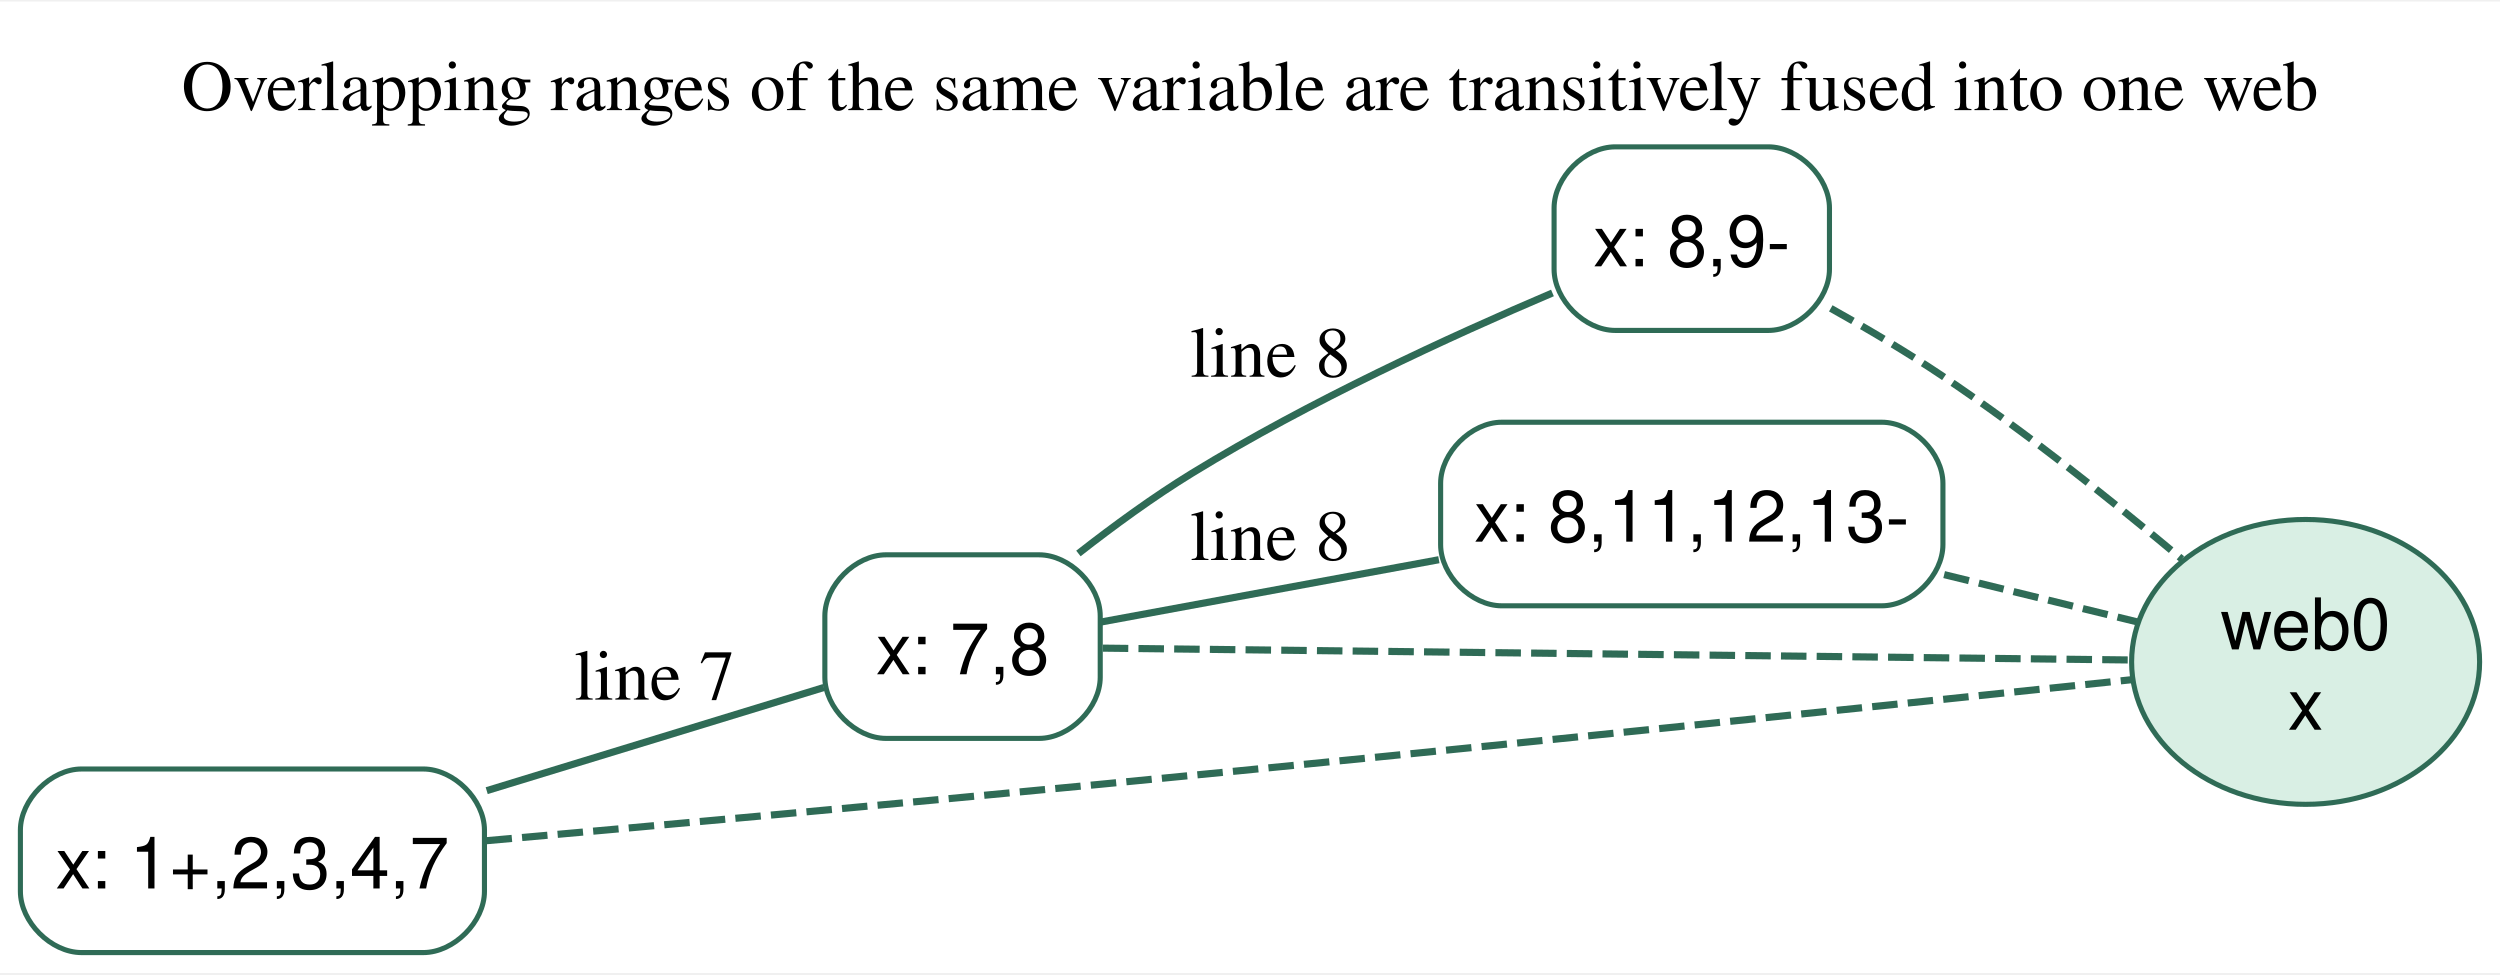
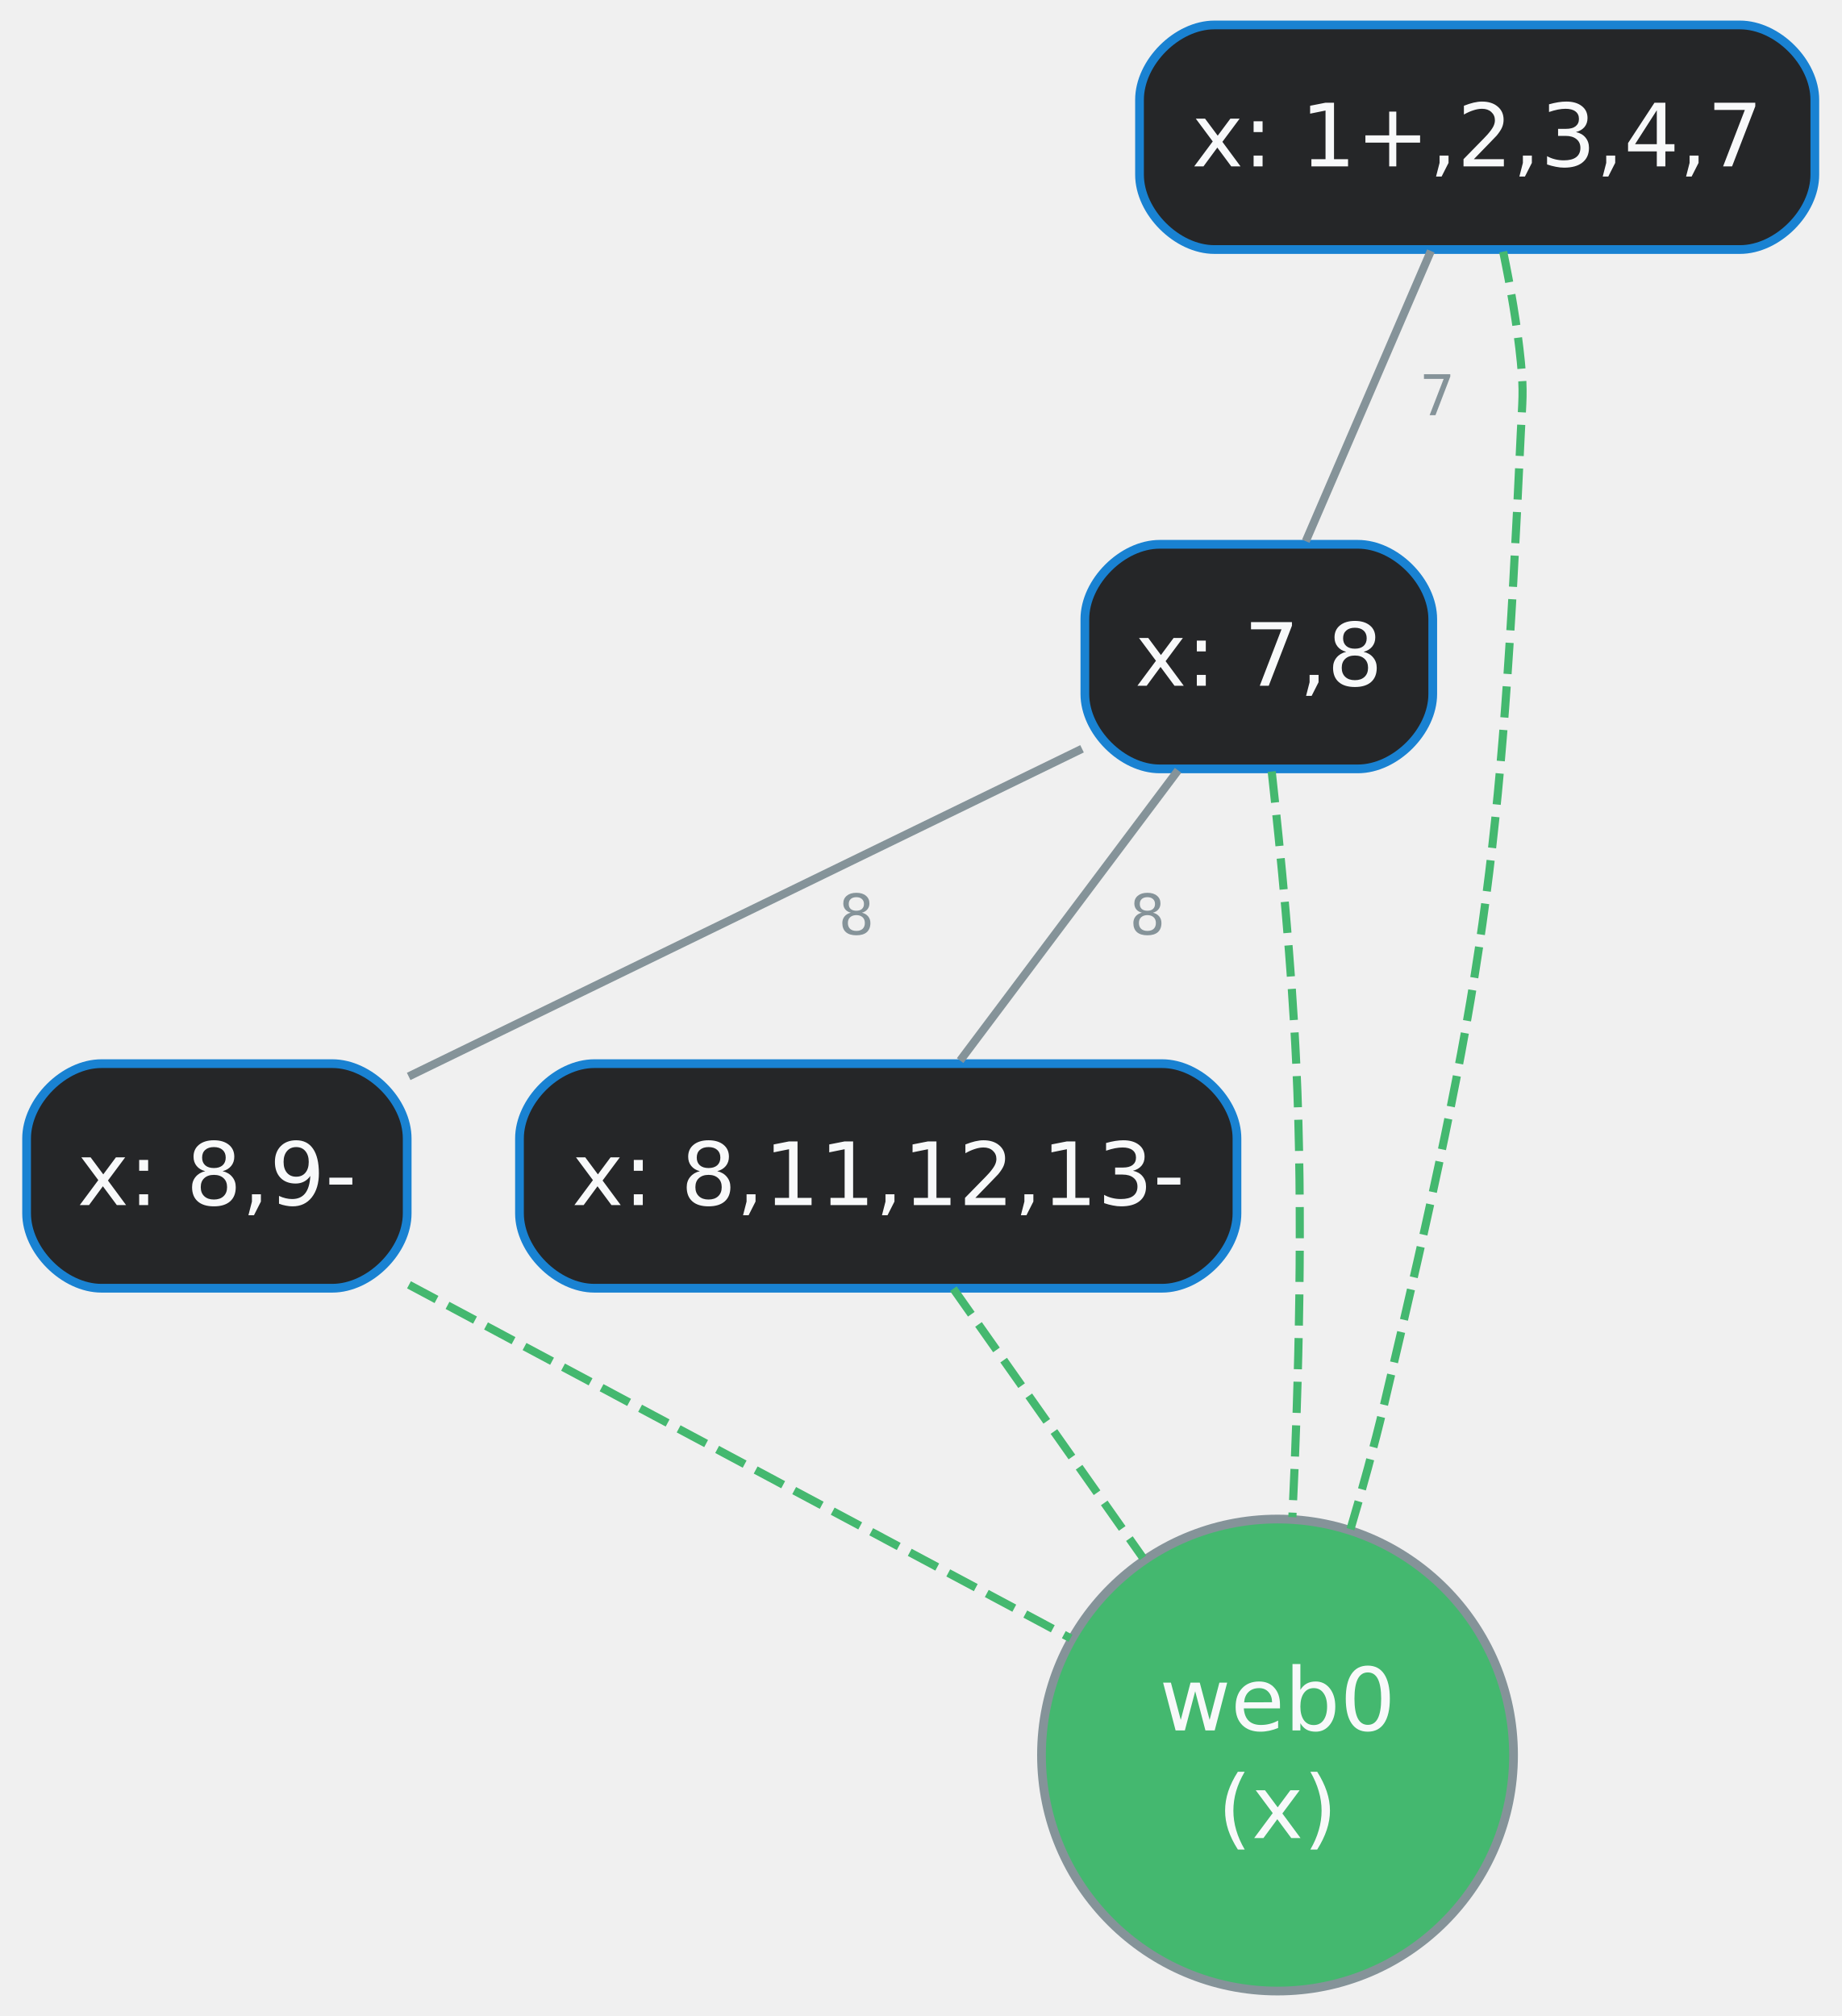
- <svg xmlns="http://www.w3.org/2000/svg" width="490pt" height="191pt" viewBox="0.00 0.00 490.24 190.50">
-   <g id="graph0" class="graph" transform="scale(1 1) rotate(0) translate(4 186.5)">
-     <polygon fill="white" stroke="none" points="-4,4 -4,-186.5 486.24,-186.5 486.24,4 -4,4" />
-     <text text-anchor="middle" x="241.12" y="-165.2" font-family="Times,serif" font-size="14.00">Overlapping ranges of the same variable are transitively fused into one web</text>
+ <svg xmlns="http://www.w3.org/2000/svg" width="295pt" height="323pt" viewBox="0.00 0.00 294.62 323.16">
+   <g id="graph0" class="graph" transform="scale(1 1) rotate(0) translate(4 319.16)">
    <g id="node1" class="node">
-       <path fill="none" stroke="#2f6b56" d="M79,-36C79,-36 12,-36 12,-36 6,-36 0,-30 0,-24 0,-24 0,-12 0,-12 0,-6 6,0 12,0 12,0 79,0 79,0 85,0 91,-6 91,-12 91,-12 91,-24 91,-24 91,-30 85,-36 79,-36" />
-       <text text-anchor="middle" x="45.5" y="-12.57" font-family="Helvetica,sans-Serif" font-size="14.00">x: 1+,2,3,4,7</text>
+       <path fill="#252628" stroke="#1982d2" stroke-width="1.4" d="M274.62,-315.16C274.62,-315.16 190.38,-315.16 190.38,-315.16 184.38,-315.16 178.38,-309.16 178.38,-303.16 178.38,-303.16 178.38,-291.16 178.38,-291.16 178.38,-285.16 184.38,-279.16 190.38,-279.16 190.38,-279.16 274.62,-279.16 274.62,-279.16 280.62,-279.16 286.62,-285.16 286.62,-291.16 286.62,-291.16 286.62,-303.16 286.62,-303.16 286.62,-309.16 280.62,-315.16 274.62,-315.16" />
+       <text text-anchor="middle" x="232.5" y="-292.49" font-family="DejaVu Sans" font-size="14.00" fill="#f8f9fa">x: 1+,2,3,4,7</text>
    </g>
    <g id="node2" class="node">
-       <path fill="none" stroke="#2f6b56" d="M199.75,-78C199.75,-78 169.75,-78 169.75,-78 163.75,-78 157.75,-72 157.75,-66 157.75,-66 157.75,-54 157.75,-54 157.75,-48 163.75,-42 169.75,-42 169.75,-42 199.75,-42 199.75,-42 205.75,-42 211.75,-48 211.75,-54 211.75,-54 211.75,-66 211.75,-66 211.75,-72 205.75,-78 199.75,-78" />
-       <text text-anchor="middle" x="184.75" y="-54.58" font-family="Helvetica,sans-Serif" font-size="14.00">x: 7,8</text>
+       <path fill="#252628" stroke="#1982d2" stroke-width="1.4" d="M213.38,-231.91C213.38,-231.91 181.62,-231.91 181.62,-231.91 175.62,-231.91 169.62,-225.91 169.62,-219.91 169.62,-219.91 169.62,-207.91 169.62,-207.91 169.62,-201.91 175.62,-195.91 181.62,-195.91 181.62,-195.91 213.38,-195.91 213.38,-195.91 219.38,-195.91 225.38,-201.91 225.38,-207.91 225.38,-207.91 225.38,-219.91 225.38,-219.91 225.38,-225.91 219.38,-231.91 213.38,-231.91" />
+       <text text-anchor="middle" x="197.5" y="-209.24" font-family="DejaVu Sans" font-size="14.00" fill="#f8f9fa">x: 7,8</text>
    </g>
    <g id="edge1" class="edge">
-       <path fill="none" stroke="#2f6b56" stroke-width="1.4" d="M91.44,-31.75C113.33,-38.45 138.89,-46.27 157.55,-51.98" />
-       <text text-anchor="middle" x="124.38" y="-49.61" font-family="Times,serif" font-size="14.00">line 7</text>
+       <path fill="none" stroke="#859399" stroke-width="1.3" d="M225.08,-278.93C219.18,-265.23 210.96,-246.16 205.03,-232.4" />
+       <text text-anchor="middle" x="226.1" y="-252.61" font-family="DejaVu Sans" font-size="9.00" fill="#859399">  7  </text>
    </g>
    <g id="node5" class="node">
-       <ellipse fill="#d9efe4" stroke="#2f6b56" cx="448.12" cy="-57" rx="34.12" ry="27.93" />
-       <text text-anchor="middle" x="448.12" y="-59.45" font-family="Helvetica,sans-Serif" font-size="14.00">web0</text>
-       <text text-anchor="middle" x="448.12" y="-43.7" font-family="Helvetica,sans-Serif" font-size="14.00">x</text>
+       <ellipse fill="#44b86f" stroke="#859399" stroke-width="1.4" cx="200.5" cy="-37.83" rx="37.83" ry="37.83" />
+       <text text-anchor="middle" x="200.5" y="-41.78" font-family="DejaVu Sans" font-size="14.00" fill="#f8f9fa">web0</text>
+       <text text-anchor="middle" x="200.5" y="-24.53" font-family="DejaVu Sans" font-size="14.00" fill="#f8f9fa">(x)</text>
    </g>
    <g id="edge4" class="edge">
-       <path fill="none" stroke="#2f6b56" stroke-width="1.4" stroke-dasharray="5,2" d="M91.4,-21.94C124.64,-24.89 171.03,-29.08 211.75,-33 283.91,-39.95 368.45,-48.73 414,-53.51" />
+       <path fill="none" stroke="#44b86f" stroke-width="1.3" stroke-dasharray="5,2" d="M236.67,-278.82C237.83,-273.22 238.93,-266.96 239.5,-261.16 239.99,-256.18 239.73,-254.91 239.5,-249.91 236.26,-179.86 233.67,-161.9 217.5,-93.66 215.98,-87.26 214.12,-80.52 212.19,-74.03" />
    </g>
    <g id="node3" class="node">
-       <path fill="none" stroke="#2f6b56" d="M342.75,-158C342.75,-158 312.75,-158 312.75,-158 306.75,-158 300.75,-152 300.75,-146 300.75,-146 300.75,-134 300.75,-134 300.75,-128 306.75,-122 312.75,-122 312.75,-122 342.75,-122 342.75,-122 348.75,-122 354.75,-128 354.75,-134 354.75,-134 354.75,-146 354.75,-146 354.75,-152 348.75,-158 342.75,-158" />
-       <text text-anchor="middle" x="327.75" y="-134.57" font-family="Helvetica,sans-Serif" font-size="14.00">x: 8,9-</text>
+       <path fill="#252628" stroke="#1982d2" stroke-width="1.4" d="M49,-148.66C49,-148.66 12,-148.66 12,-148.66 6,-148.66 0,-142.66 0,-136.66 0,-136.66 0,-124.66 0,-124.66 0,-118.66 6,-112.66 12,-112.66 12,-112.66 49,-112.66 49,-112.66 55,-112.66 61,-118.66 61,-124.66 61,-124.66 61,-136.66 61,-136.66 61,-142.66 55,-148.66 49,-148.66" />
+       <text text-anchor="middle" x="30.5" y="-125.99" font-family="DejaVu Sans" font-size="14.00" fill="#f8f9fa">x: 8,9-</text>
    </g>
    <g id="edge2" class="edge">
-       <path fill="none" stroke="#2f6b56" stroke-width="1.4" d="M207.47,-78.26C214.37,-83.66 222.18,-89.36 229.75,-94 252.63,-108.04 280.46,-120.84 300.43,-129.35" />
-       <text text-anchor="middle" x="245.13" y="-112.92" font-family="Times,serif" font-size="14.00">line 8</text>
+       <path fill="none" stroke="#859399" stroke-width="1.3" d="M169.17,-199.13C139.21,-184.55 92.08,-161.62 61.24,-146.61" />
+       <text text-anchor="middle" x="133" y="-169.36" font-family="DejaVu Sans" font-size="9.00" fill="#859399">  8  </text>
    </g>
    <g id="node4" class="node">
-       <path fill="none" stroke="#2f6b56" d="M365,-104C365,-104 290.5,-104 290.5,-104 284.5,-104 278.5,-98 278.5,-92 278.5,-92 278.5,-80 278.5,-80 278.5,-74 284.5,-68 290.5,-68 290.5,-68 365,-68 365,-68 371,-68 377,-74 377,-80 377,-80 377,-92 377,-92 377,-98 371,-104 365,-104" />
-       <text text-anchor="middle" x="327.75" y="-80.58" font-family="Helvetica,sans-Serif" font-size="14.00">x: 8,11,12,13-</text>
+       <path fill="#252628" stroke="#1982d2" stroke-width="1.4" d="M182,-148.66C182,-148.66 91,-148.66 91,-148.66 85,-148.66 79,-142.66 79,-136.66 79,-136.66 79,-124.66 79,-124.66 79,-118.66 85,-112.66 91,-112.66 91,-112.66 182,-112.66 182,-112.66 188,-112.66 194,-118.66 194,-124.66 194,-124.66 194,-136.66 194,-136.66 194,-142.66 188,-148.66 182,-148.66" />
+       <text text-anchor="middle" x="136.5" y="-125.99" font-family="DejaVu Sans" font-size="14.00" fill="#f8f9fa">x: 8,11,12,13-</text>
    </g>
    <g id="edge3" class="edge">
-       <path fill="none" stroke="#2f6b56" stroke-width="1.4" d="M211.94,-64.83C230.5,-68.25 255.94,-72.94 278.16,-77.04" />
-       <text text-anchor="middle" x="245.13" y="-76.98" font-family="Times,serif" font-size="14.00">line 8</text>
+       <path fill="none" stroke="#859399" stroke-width="1.3" d="M184.56,-195.68C174.28,-181.98 159.96,-162.91 149.63,-149.15" />
+       <text text-anchor="middle" x="179.65" y="-169.36" font-family="DejaVu Sans" font-size="9.00" fill="#859399">  8  </text>
    </g>
    <g id="edge5" class="edge">
-       <path fill="none" stroke="#2f6b56" stroke-width="1.4" stroke-dasharray="5,2" d="M212.25,-59.7C260.14,-59.15 360.99,-57.99 413.6,-57.38" />
+       <path fill="none" stroke="#44b86f" stroke-width="1.3" stroke-dasharray="5,2" d="M199.57,-195.49C200.99,-182.58 202.76,-164.55 203.5,-148.66 204.63,-124.46 203.9,-97.24 202.88,-75.96" />
    </g>
    <g id="edge6" class="edge">
-       <path fill="none" stroke="#2f6b56" stroke-width="1.4" stroke-dasharray="5,2" d="M355.01,-126.33C362.28,-122.27 370.07,-117.66 377,-113 393.29,-102.05 410.53,-88.31 423.84,-77.18" />
+       <path fill="none" stroke="#44b86f" stroke-width="1.3" stroke-dasharray="5,2" d="M61.29,-113.21C91.23,-97.21 136.59,-72.98 167.33,-56.55" />
    </g>
    <g id="edge7" class="edge">
-       <path fill="none" stroke="#2f6b56" stroke-width="1.4" stroke-dasharray="5,2" d="M377.24,-74.12C390.01,-70.99 403.46,-67.7 415.12,-64.84" />
+       <path fill="none" stroke="#44b86f" stroke-width="1.3" stroke-dasharray="5,2" d="M148.54,-112.58C157.08,-100.45 168.79,-83.83 178.93,-69.44" />
    </g>
  </g>
</svg>
